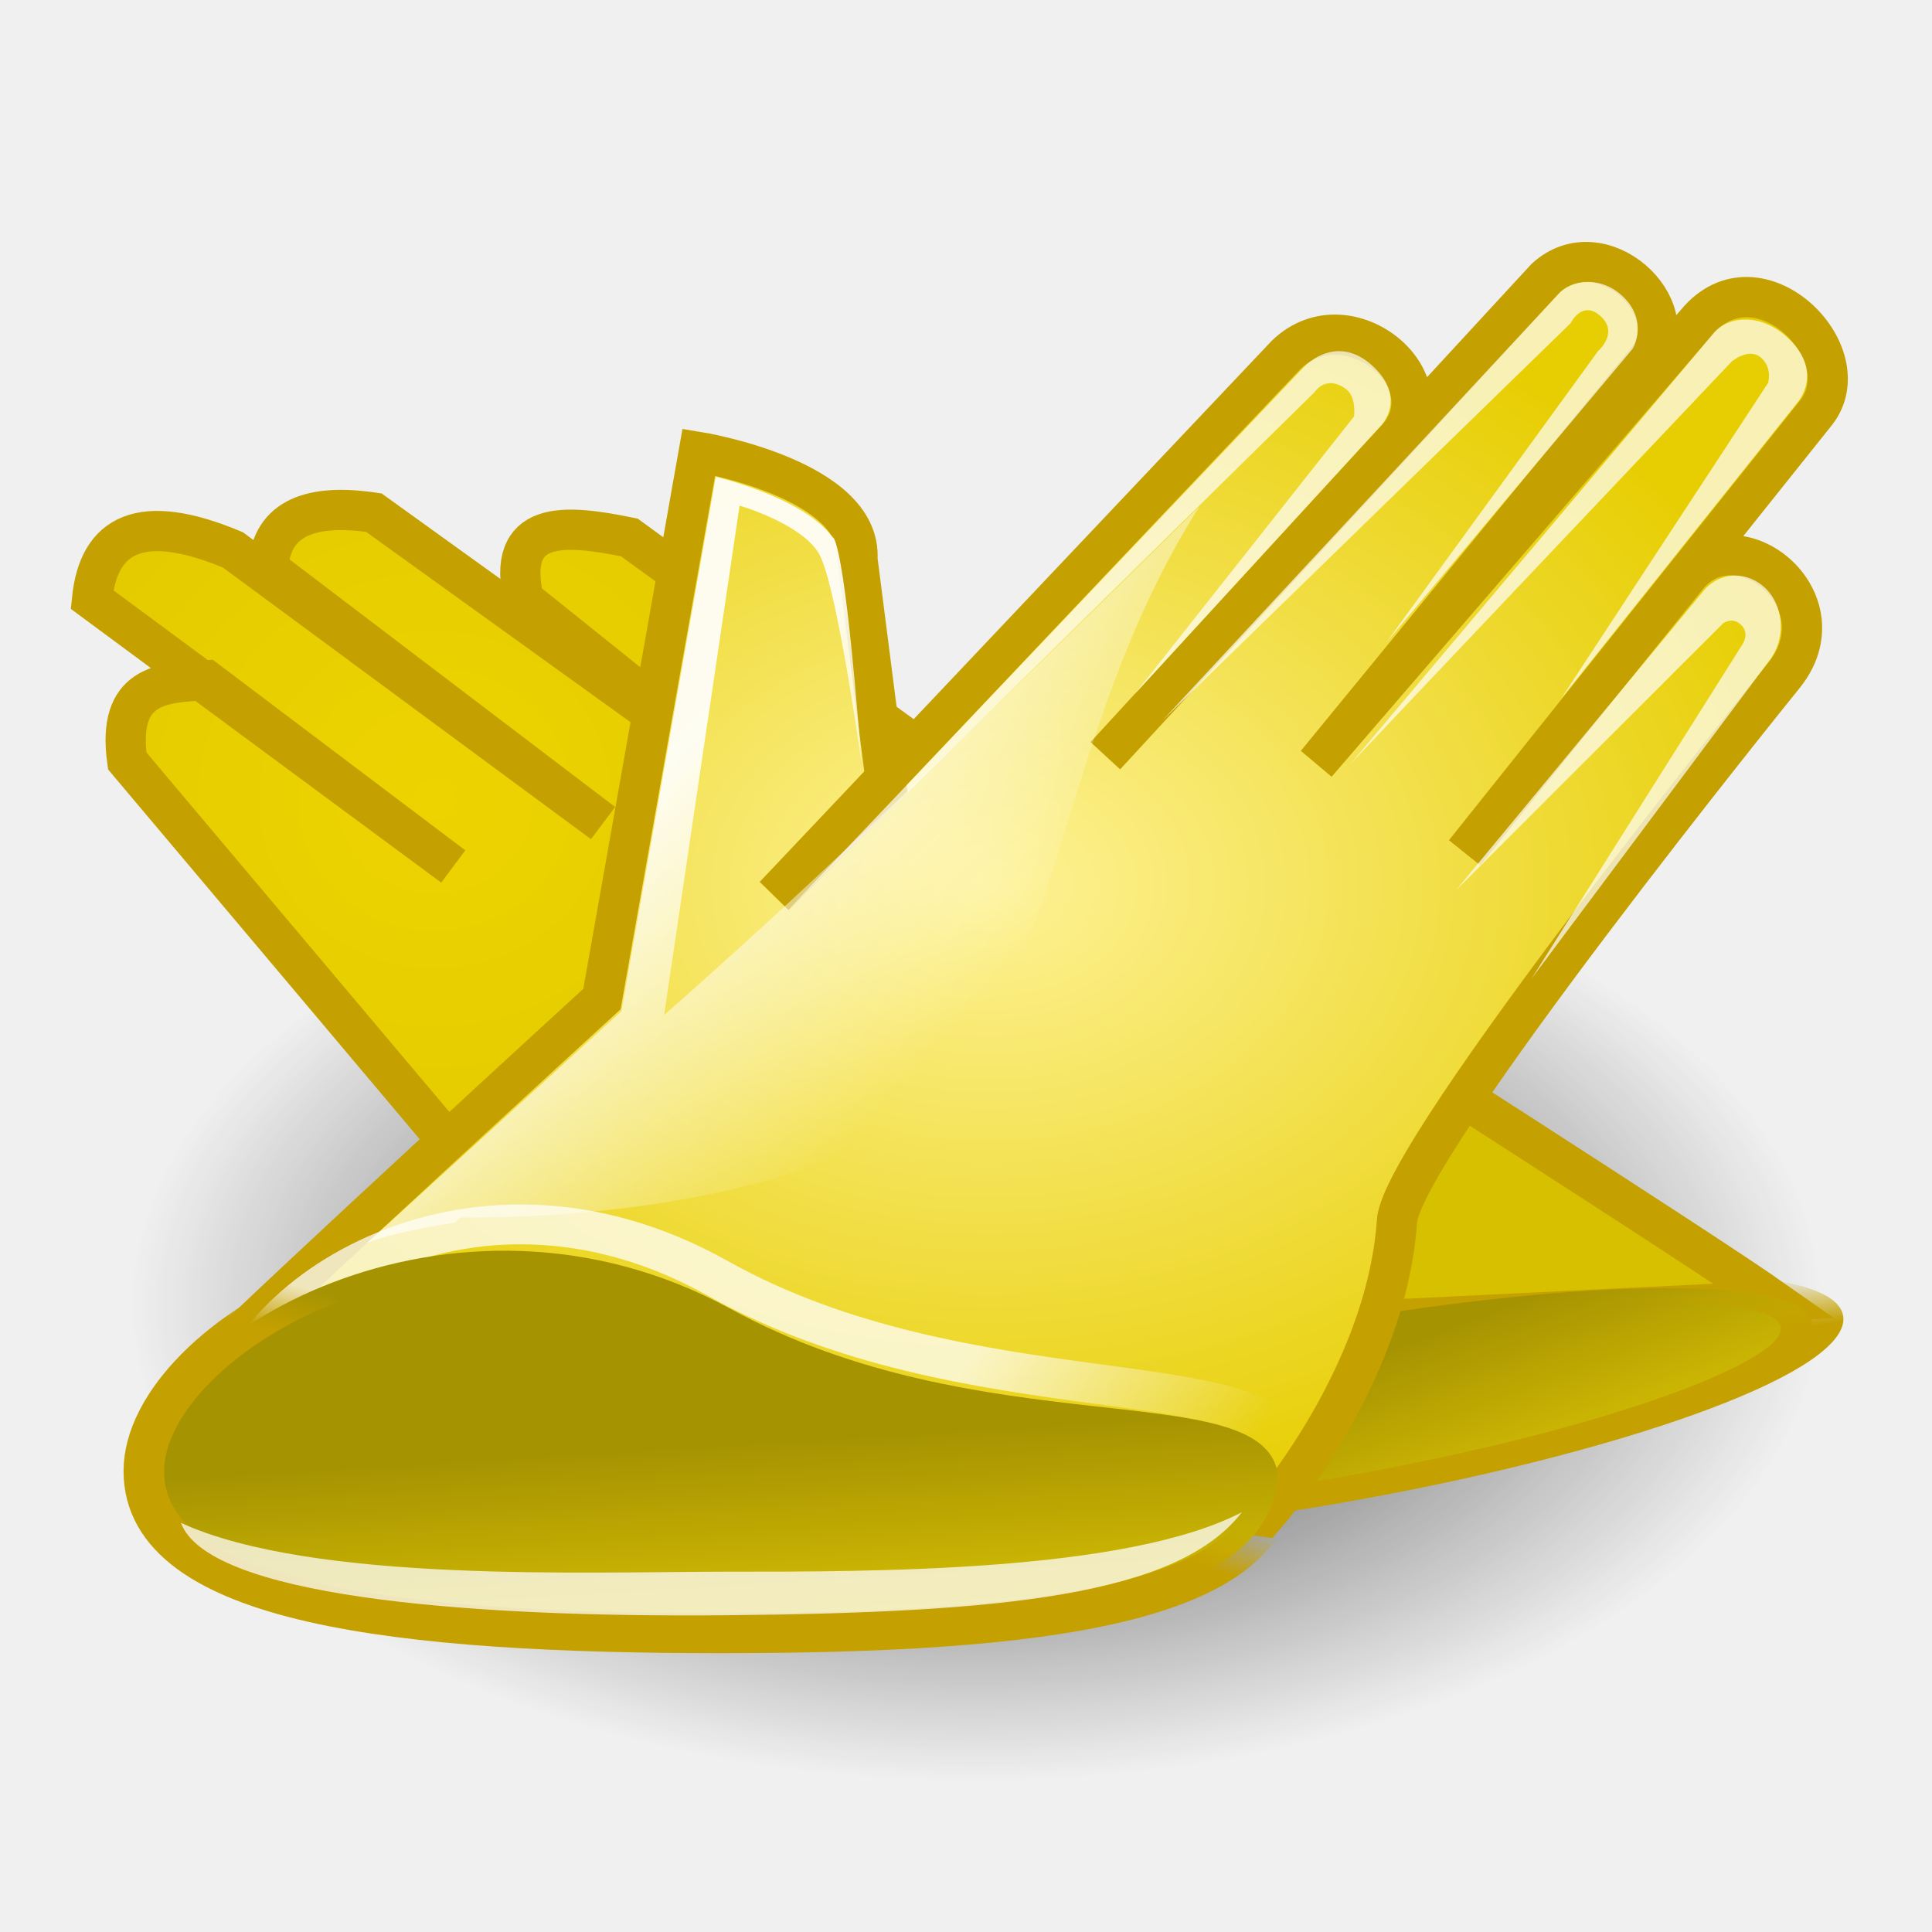
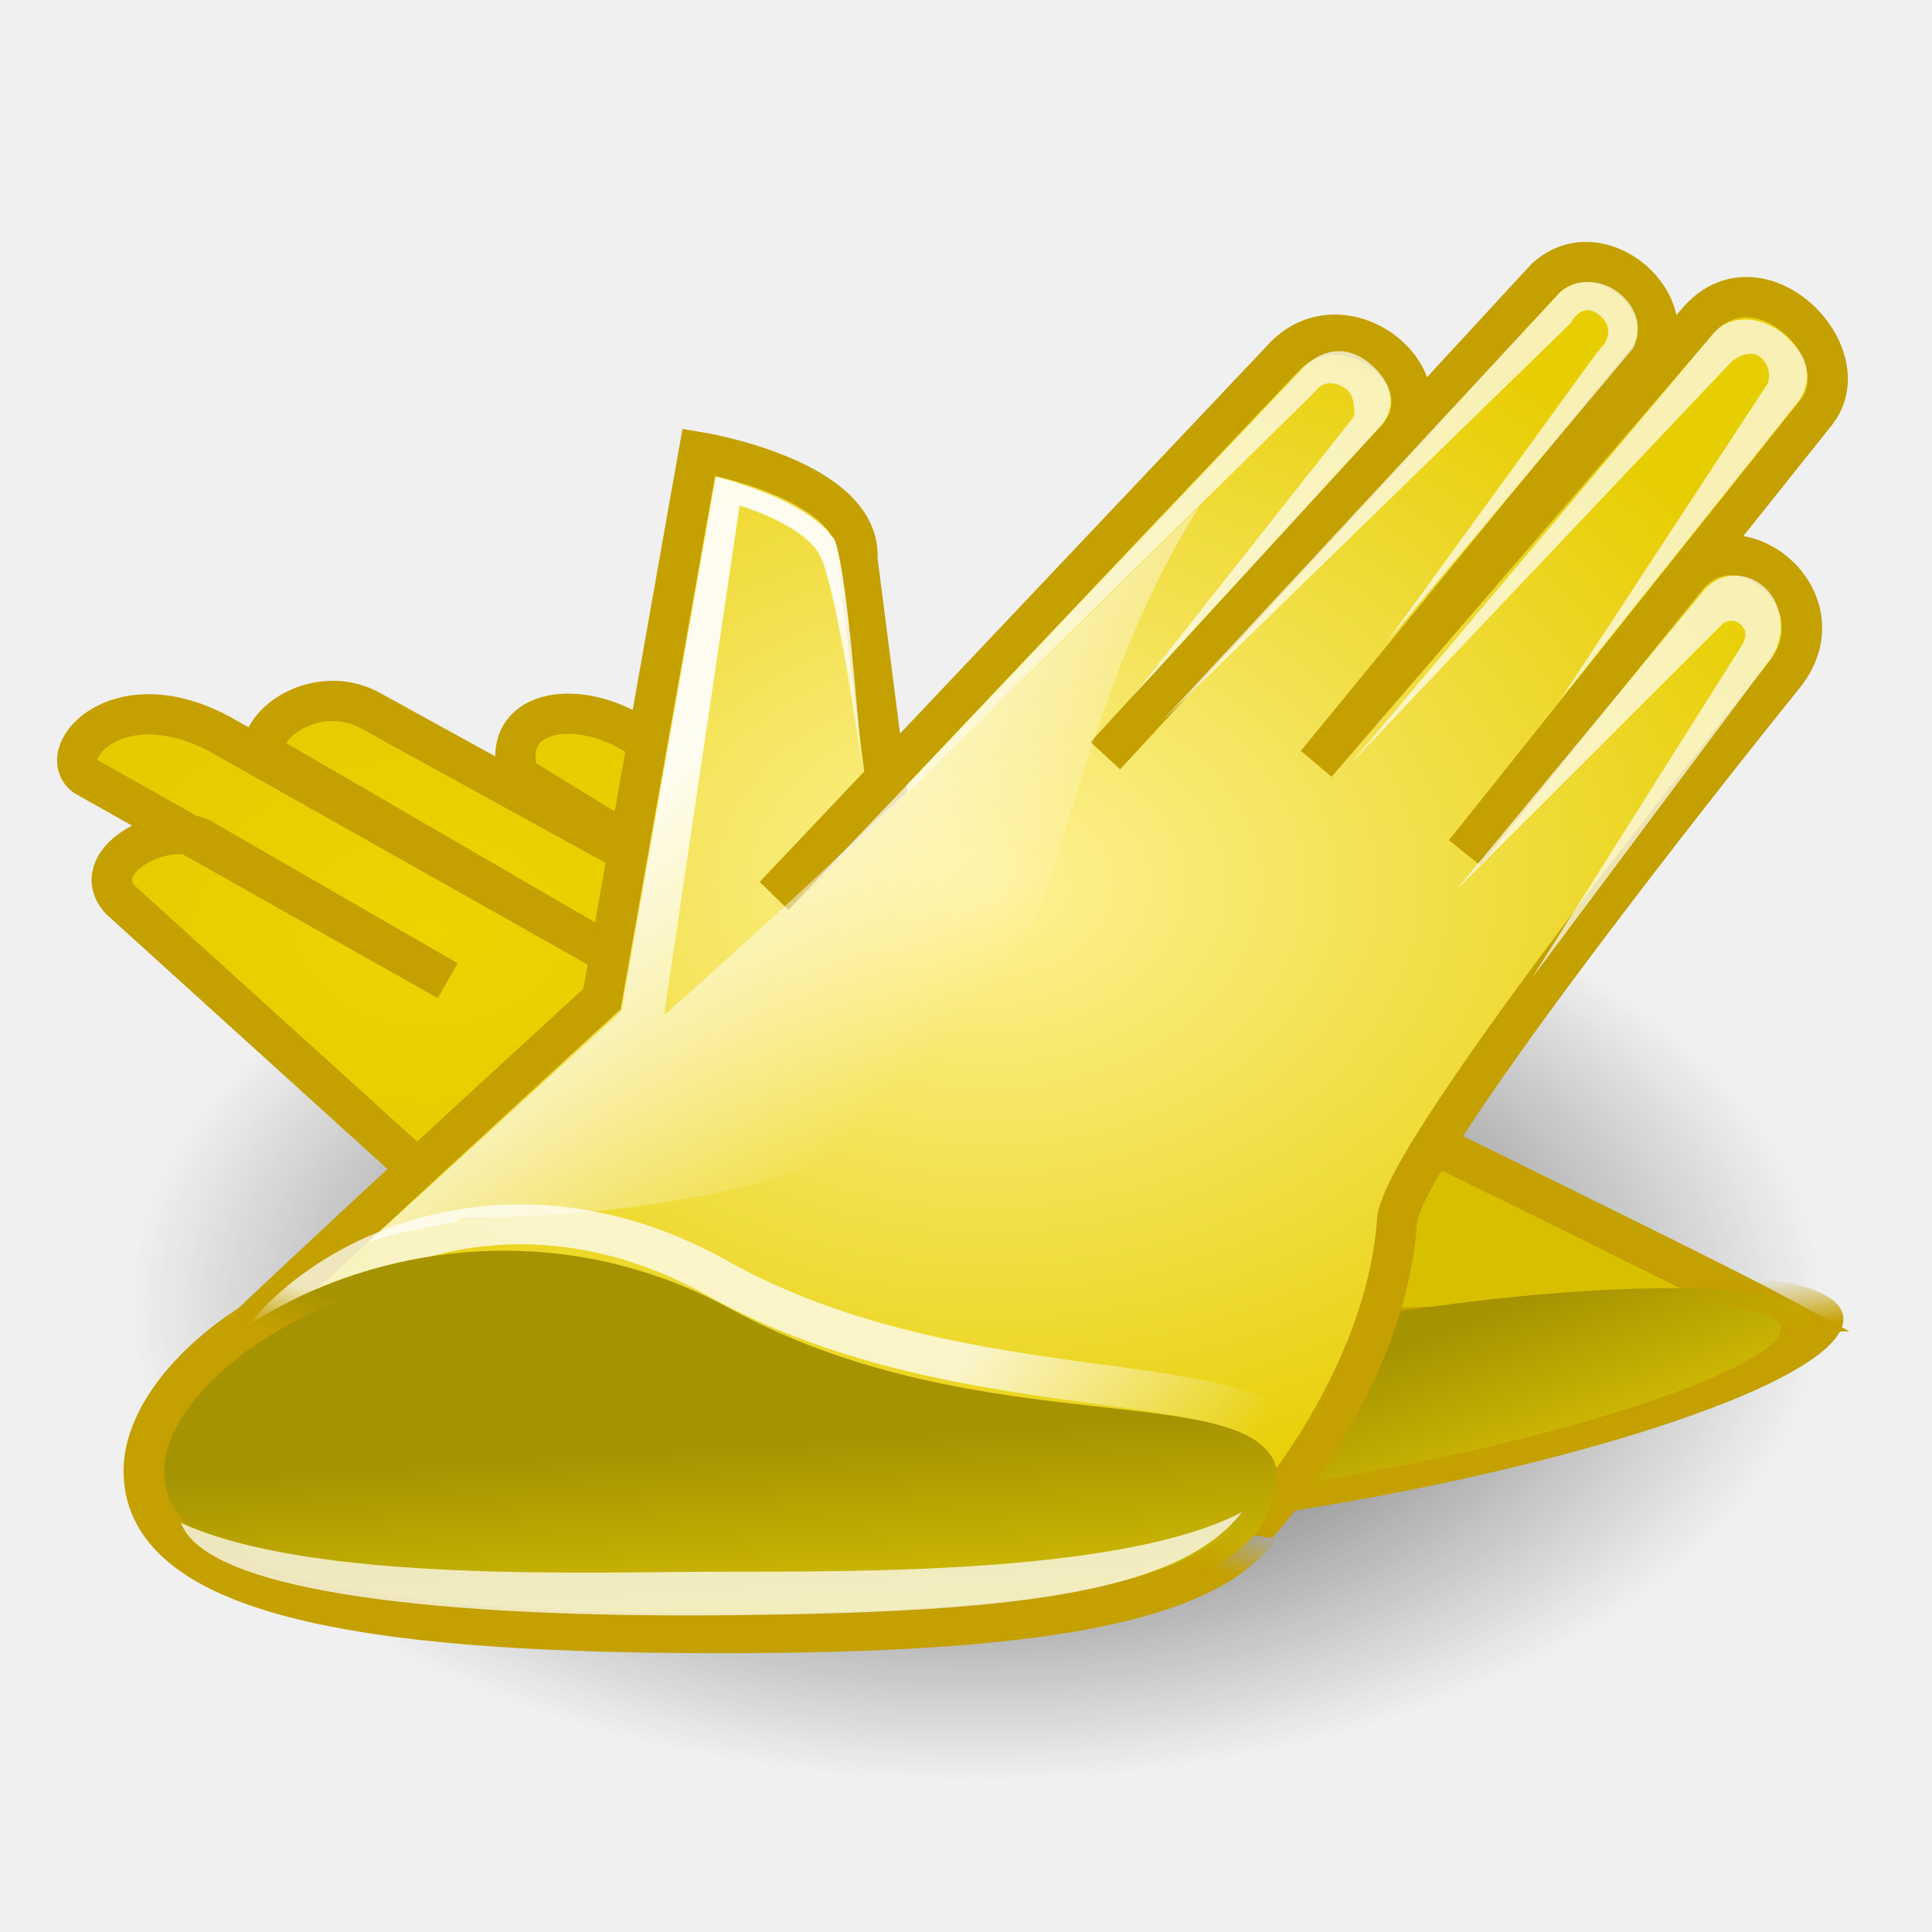
<svg xmlns="http://www.w3.org/2000/svg" xmlns:xlink="http://www.w3.org/1999/xlink" width="48px" height="48px" id="svg11300">
  <defs id="defs3">
    <linearGradient id="linearGradient9909">
      <stop style="stop-color:#ffffff;stop-opacity:1;" offset="0" id="stop9911" />
      <stop style="stop-color:#ffffff;stop-opacity:0;" offset="1" id="stop9913" />
    </linearGradient>
    <linearGradient id="linearGradient9888">
      <stop style="stop-color:#000000;stop-opacity:1;" offset="0" id="stop9890" />
      <stop style="stop-color:#000000;stop-opacity:0;" offset="1" id="stop9892" />
    </linearGradient>
    <linearGradient id="linearGradient9876">
      <stop style="stop-color:#edd400;stop-opacity:1;" offset="0" id="stop9878" />
      <stop style="stop-color:#d7c000;stop-opacity:1;" offset="1" id="stop9880" />
    </linearGradient>
    <linearGradient id="linearGradient9858">
      <stop style="stop-color:#c4a000;stop-opacity:1;" offset="0" id="stop9860" />
      <stop style="stop-color:#c4a000;stop-opacity:0;" offset="1" id="stop9862" />
    </linearGradient>
    <linearGradient id="linearGradient9848">
      <stop style="stop-color:#ffffff;stop-opacity:1;" offset="0" id="stop9850" />
      <stop style="stop-color:#ffffff;stop-opacity:0;" offset="1" id="stop9852" />
    </linearGradient>
    <linearGradient id="linearGradient9838">
      <stop style="stop-color:#fef296;stop-opacity:1;" offset="0" id="stop9840" />
      <stop style="stop-color:#e7ce03;stop-opacity:1;" offset="1" id="stop9842" />
    </linearGradient>
    <linearGradient id="linearGradient9830">
      <stop style="stop-color:#a69302;stop-opacity:1;" offset="0" id="stop9832" />
      <stop style="stop-color:#d8c103;stop-opacity:1;" offset="1" id="stop9834" />
    </linearGradient>
    <radialGradient xlink:href="#linearGradient9838" id="radialGradient9844" cx="25.81" cy="21.991" fx="25.81" fy="21.991" r="21.268" gradientTransform="matrix(1,0,0,0.751396,-1.25,5.467005)" gradientUnits="userSpaceOnUse" />
    <linearGradient xlink:href="#linearGradient9848" id="linearGradient9854" x1="28.32" y1="27.337" x2="35.854" y2="31.94" gradientUnits="userSpaceOnUse" />
    <linearGradient xlink:href="#linearGradient9858" id="linearGradient9864" x1="15.507" y1="31.269" x2="15.864" y2="29.893" gradientUnits="userSpaceOnUse" />
    <linearGradient xlink:href="#linearGradient9830" id="linearGradient9866" gradientUnits="userSpaceOnUse" x1="23.391" y1="28.367" x2="29.51" y2="41.46" />
-     <radialGradient xlink:href="#linearGradient9876" id="radialGradient9882" cx="9.411" cy="20.037" fx="9.411" fy="20.037" r="21.402" gradientTransform="matrix(1,-2.752515e-16,1.857038e-16,0.959333,1.40165,0.640848)" gradientUnits="userSpaceOnUse" />
+     <radialGradient xlink:href="#linearGradient9876" id="radialGradient9882" cx="9.411" cy="20.037" fx="9.411" fy="20.037" r="21.402" gradientTransform="matrix(1.00421,-2.111171e-16,1.864856e-16,0.735806,1.221957,8.345479)" gradientUnits="userSpaceOnUse" />
    <linearGradient xlink:href="#linearGradient9858" id="linearGradient9884" gradientUnits="userSpaceOnUse" x1="16.363" y1="31.558" x2="16.791" y2="27.07" />
    <radialGradient xlink:href="#linearGradient9888" id="radialGradient9894" cx="25.5" cy="30.25" fx="25.5" fy="30.25" r="21" gradientTransform="matrix(1,0,0,0.559524,0,13.3244)" gradientUnits="userSpaceOnUse" />
    <linearGradient xlink:href="#linearGradient9909" id="linearGradient9915" x1="18.562" y1="17.109" x2="25.531" y2="23.734" gradientUnits="userSpaceOnUse" />
    <linearGradient xlink:href="#linearGradient9830" id="linearGradient9917" gradientUnits="userSpaceOnUse" x1="20.889" y1="32.224" x2="21.231" y2="37.772" />
  </defs>
  <g id="layer1">
    <path style="opacity:0.764;color:#000000;fill:url(#radialGradient9894);fill-opacity:1;fill-rule:nonzero;stroke:none;stroke-width:1;stroke-linecap:butt;stroke-linejoin:miter;marker:none;marker-start:none;marker-mid:none;marker-end:none;stroke-miterlimit:4;stroke-dasharray:none;stroke-dashoffset:0;stroke-opacity:1;visibility:visible;display:inline;overflow:visible" id="path9886" d="M 46.5 30.25 A 21 11.75 0 1 1  4.5,30.25 A 21 11.75 0 1 1  46.5 30.25 z" transform="matrix(1,0,0,1.010639,-1.25,1.803192)" />
-     <path id="path9816" d="M 44.089,32.32 C 42.338,31.086 32.927,25.072 32.927,25.072 L 30.519,15.512 L 26.58,16.9 L 26.799,21.68 L 29.644,23.53 L 15.636,13.353 C 13.994,13.015 12.563,12.912 13.01,14.895 L 19.357,19.984 L 9.289,12.737 C 7.575,12.481 6.727,12.966 6.663,14.124 L 14.98,20.447 L 5.787,13.662 C 3.502,12.706 2.451,13.26 2.286,14.895 L 11.259,21.526 L 5.131,16.9 C 4.013,16.953 2.899,17.011 3.161,18.905 L 15.636,33.708 L 44.089,32.32 z " style="opacity:1;color:#000000;fill:url(#radialGradient9882);fill-opacity:1;fill-rule:nonzero;stroke:#c4a000;stroke-width:1;stroke-linecap:butt;stroke-linejoin:miter;marker:none;marker-start:none;marker-mid:none;marker-end:none;stroke-miterlimit:4;stroke-dasharray:none;stroke-dashoffset:0;stroke-opacity:1;visibility:visible;display:inline;overflow:visible" />
+     <path id="path9816" d="M 44.089,32.643 C 42.331,31.697 32.88,27.084 32.88,27.084 L 30.462,19.752 L 26.506,20.816 L 26.726,24.483 L 29.583,25.902 L 15.517,18.096 C 14.052,17.35 12.431,17.758 12.879,19.279 L 19.253,23.182 L 9.143,17.623 C 7.989,17.03 6.57,17.799 6.505,18.687 L 14.857,23.536 L 5.626,18.333 C 2.998,16.803 1.333,18.685 2.11,19.279 L 11.121,24.364 L 4.967,20.816 C 3.999,20.399 2.148,21.427 2.989,22.354 L 15.517,33.708 L 44.089,32.643 z " style="opacity:1;color:#000000;fill:url(#radialGradient9882);fill-opacity:1;fill-rule:nonzero;stroke:#c4a000;stroke-width:1;stroke-linecap:butt;stroke-linejoin:miter;marker:none;marker-start:none;marker-mid:none;marker-end:none;stroke-miterlimit:4;stroke-dasharray:none;stroke-dashoffset:0;stroke-opacity:1;visibility:visible;display:inline;overflow:visible" />
    <path transform="matrix(0.726462,-0.128182,3.642568e-2,0.294923,17.74523,27.69705)" d="M 35.886 33.062 A 16.352 6.983 0 1 1  3.182,33.062 A 16.352 6.983 0 1 1  35.886 33.062 z" id="path9818" style="opacity:1;color:#000000;fill:url(#linearGradient9866);fill-opacity:1;fill-rule:nonzero;stroke:url(#linearGradient9884);stroke-width:2.137;stroke-linecap:butt;stroke-linejoin:miter;marker:none;marker-start:none;marker-mid:none;marker-end:none;stroke-miterlimit:4;stroke-dasharray:none;stroke-dashoffset:0;stroke-opacity:1;visibility:visible;display:inline;overflow:visible" />
    <path style="opacity:1;color:#000000;fill:url(#radialGradient9844);fill-opacity:1;fill-rule:nonzero;stroke:#c4a000;stroke-width:1;stroke-linecap:butt;stroke-linejoin:miter;marker:none;marker-start:none;marker-mid:none;marker-end:none;stroke-miterlimit:4;stroke-dasharray:none;stroke-dashoffset:0;stroke-opacity:1;visibility:visible;display:inline;overflow:visible" d="M 5.118,33.975 C 6.869,32.221 14.955,24.821 14.955,24.821 L 17.362,11.23 C 17.362,11.23 21.427,11.891 21.302,13.891 L 22.02,19.499 L 19.238,22.254 L 31.954,8.816 C 33.516,7.316 36.118,9.526 34.621,10.979 L 27.462,18.775 L 38.405,6.91 C 39.78,5.66 41.929,7.625 40.929,8.937 L 32.705,18.972 L 42.149,8.014 C 43.672,6.178 46.278,8.775 45.122,10.251 L 36.389,21.187 L 41.886,14.363 C 43.136,12.738 45.865,14.92 44.298,16.81 C 44.298,16.81 34.836,28.508 34.708,30.335 C 34.435,34.269 31.411,37.68 31.411,37.68 L 5.118,33.975 z " id="path9814" />
    <path transform="matrix(0.802687,0,0,0.78734,3.06067,9.477864)" style="opacity:0.742;color:#000000;fill:none;fill-opacity:1;fill-rule:nonzero;stroke:url(#linearGradient9854);stroke-width:1.258;stroke-linecap:butt;stroke-linejoin:miter;stroke-miterlimit:4;stroke-dashoffset:0;stroke-opacity:1;marker:none;marker-start:none;marker-mid:none;marker-end:none;visibility:visible;display:inline;overflow:visible" d="M 36.197,33.936 C 36.774,37.728 28.249,39.092 19.222,39.092 C 10.196,39.092 3.182,36.917 3.182,33.062 C 3.182,29.208 10.532,23.801 18.405,28.302 C 26.105,32.705 35.729,30.857 36.197,33.936 z " id="path9846" />
    <path transform="matrix(0.876366,0,0,0.863289,0.7849,8.006006)" style="color:#000000;fill:url(#linearGradient9917);fill-opacity:1;fill-rule:nonzero;stroke:url(#linearGradient9864);stroke-width:1.15;stroke-linecap:butt;stroke-linejoin:miter;stroke-miterlimit:4;stroke-dashoffset:0;stroke-opacity:1;marker:none;marker-start:none;marker-mid:none;marker-end:none;visibility:visible;display:inline;overflow:visible" d="M 35.315,33.062 C 35.315,36.917 28.56,37.728 19.534,37.728 C 10.508,37.728 3.182,36.917 3.182,33.062 C 3.182,29.208 11.899,24.001 19.819,28.396 C 26.908,32.331 34.758,30.339 35.315,33.062 z " id="path9812" />
    <path style="opacity:0.912;color:#000000;fill:url(#linearGradient9915);fill-opacity:1.0;fill-rule:nonzero;stroke:none;stroke-width:1;stroke-linecap:butt;stroke-linejoin:miter;marker:none;marker-start:none;marker-mid:none;marker-end:none;stroke-miterlimit:4;stroke-dasharray:none;stroke-dashoffset:0;stroke-opacity:1;visibility:visible;display:inline;overflow:visible" d="M 17.781,11.844 L 15.438,25.125 L 9.125,30.875 C 9.91,30.575 11.312,30.375 11.312,30.375 L 11.438,30.25 L 11.469,30.25 C 12.336,30.261 19.377,30.27 22.812,27.562 C 26.448,24.697 26.145,18.338 29.807,12.573 C 22.947,19.349 19.703,22.395 16.5,25.219 L 18.375,12.562 C 18.375,12.562 19.904,13.007 20.344,13.75 C 20.737,14.414 21.271,18.024 21.406,18.969 C 21.328,17.966 21.021,13.985 20.719,13.375 C 20.716,13.37 20.69,13.348 20.688,13.344 C 20.682,13.336 20.662,13.32 20.656,13.312 C 19.908,12.342 17.781,11.844 17.781,11.844 z " id="path9820" />
    <path style="opacity:0.7;color:#000000;fill:#ffffff;fill-opacity:1;fill-rule:nonzero;stroke:none;stroke-width:1;stroke-linecap:butt;stroke-linejoin:miter;marker:none;marker-start:none;marker-mid:none;marker-end:none;stroke-miterlimit:4;stroke-dasharray:none;stroke-dashoffset:0;stroke-opacity:1;visibility:visible;display:inline;overflow:visible" d="M 19.594,22.594 L 32.331,9.185 C 32.646,8.826 33.389,8.376 34.163,9.15 C 34.915,9.902 34.353,10.535 34.287,10.601 L 28.188,17.25 L 33.641,10.346 C 33.641,10.346 33.7,9.88 33.459,9.682 C 33.207,9.475 32.878,9.437 32.657,9.746 L 19.594,22.594 z " id="path9822" />
    <path id="path9824" d="M 28.875,17.906 L 38.715,7.307 C 39.03,6.948 39.787,6.831 40.348,7.392 C 40.923,7.967 40.611,8.621 40.545,8.687 L 34.438,15.969 L 39.704,8.721 C 39.704,8.721 40.228,8.274 39.766,7.855 C 39.308,7.439 39.019,8.033 39.019,8.033 L 28.875,17.906 z " style="opacity:0.7;color:#000000;fill:#ffffff;fill-opacity:1;fill-rule:nonzero;stroke:none;stroke-width:1;stroke-linecap:butt;stroke-linejoin:miter;marker:none;marker-start:none;marker-mid:none;marker-end:none;stroke-miterlimit:4;stroke-dasharray:none;stroke-dashoffset:0;stroke-opacity:1;visibility:visible;display:inline;overflow:visible" />
    <path style="opacity:0.7;color:#000000;fill:#ffffff;fill-opacity:1;fill-rule:nonzero;stroke:none;stroke-width:1;stroke-linecap:butt;stroke-linejoin:miter;marker:none;marker-start:none;marker-mid:none;marker-end:none;stroke-miterlimit:4;stroke-dasharray:none;stroke-dashoffset:0;stroke-opacity:1;visibility:visible;display:inline;overflow:visible" d="M 33.549,18.984 L 42.562,8.291 C 42.899,7.866 43.717,7.738 44.423,8.399 C 45.118,9.05 44.911,9.671 44.672,9.984 L 38.784,17.359 L 43.925,9.517 C 43.925,9.517 44.043,9.164 43.769,8.902 C 43.462,8.607 43.021,8.985 43.021,8.985 L 33.549,18.984 z " id="path9826" />
    <path id="path9828" d="M 36.175,22.116 L 42.364,14.633 C 42.856,14.119 43.556,14.244 43.942,14.699 C 44.319,15.142 44.366,15.9 43.95,16.422 L 38.053,24.311 L 43.293,16.006 C 43.293,16.006 43.474,15.741 43.264,15.531 C 43.046,15.314 42.815,15.482 42.815,15.482 L 36.175,22.116 z " style="opacity:0.7;color:#000000;fill:#ffffff;fill-opacity:1;fill-rule:nonzero;stroke:none;stroke-width:1;stroke-linecap:butt;stroke-linejoin:miter;marker:none;marker-start:none;marker-mid:none;marker-end:none;stroke-miterlimit:4;stroke-dasharray:none;stroke-dashoffset:0;stroke-opacity:1;visibility:visible;display:inline;overflow:visible" />
    <path style="opacity:0.742;color:#000000;fill:#ffffff;fill-opacity:1;fill-rule:nonzero;stroke:none;stroke-width:1;stroke-linecap:butt;stroke-linejoin:miter;marker:none;marker-start:none;marker-mid:none;marker-end:none;stroke-miterlimit:4;stroke-dasharray:none;stroke-dashoffset:0;stroke-opacity:1;visibility:visible;display:inline;overflow:visible" d="M 4.495,37.835 C 5.158,39.625 11.345,40.196 18.107,40.13 C 24.869,40.063 29.25,39.651 30.855,37.57 C 27.981,39.068 21.618,39.048 18.107,39.048 C 14.659,39.048 7.795,39.343 4.495,37.835 z " id="path9856" />
  </g>
</svg>
